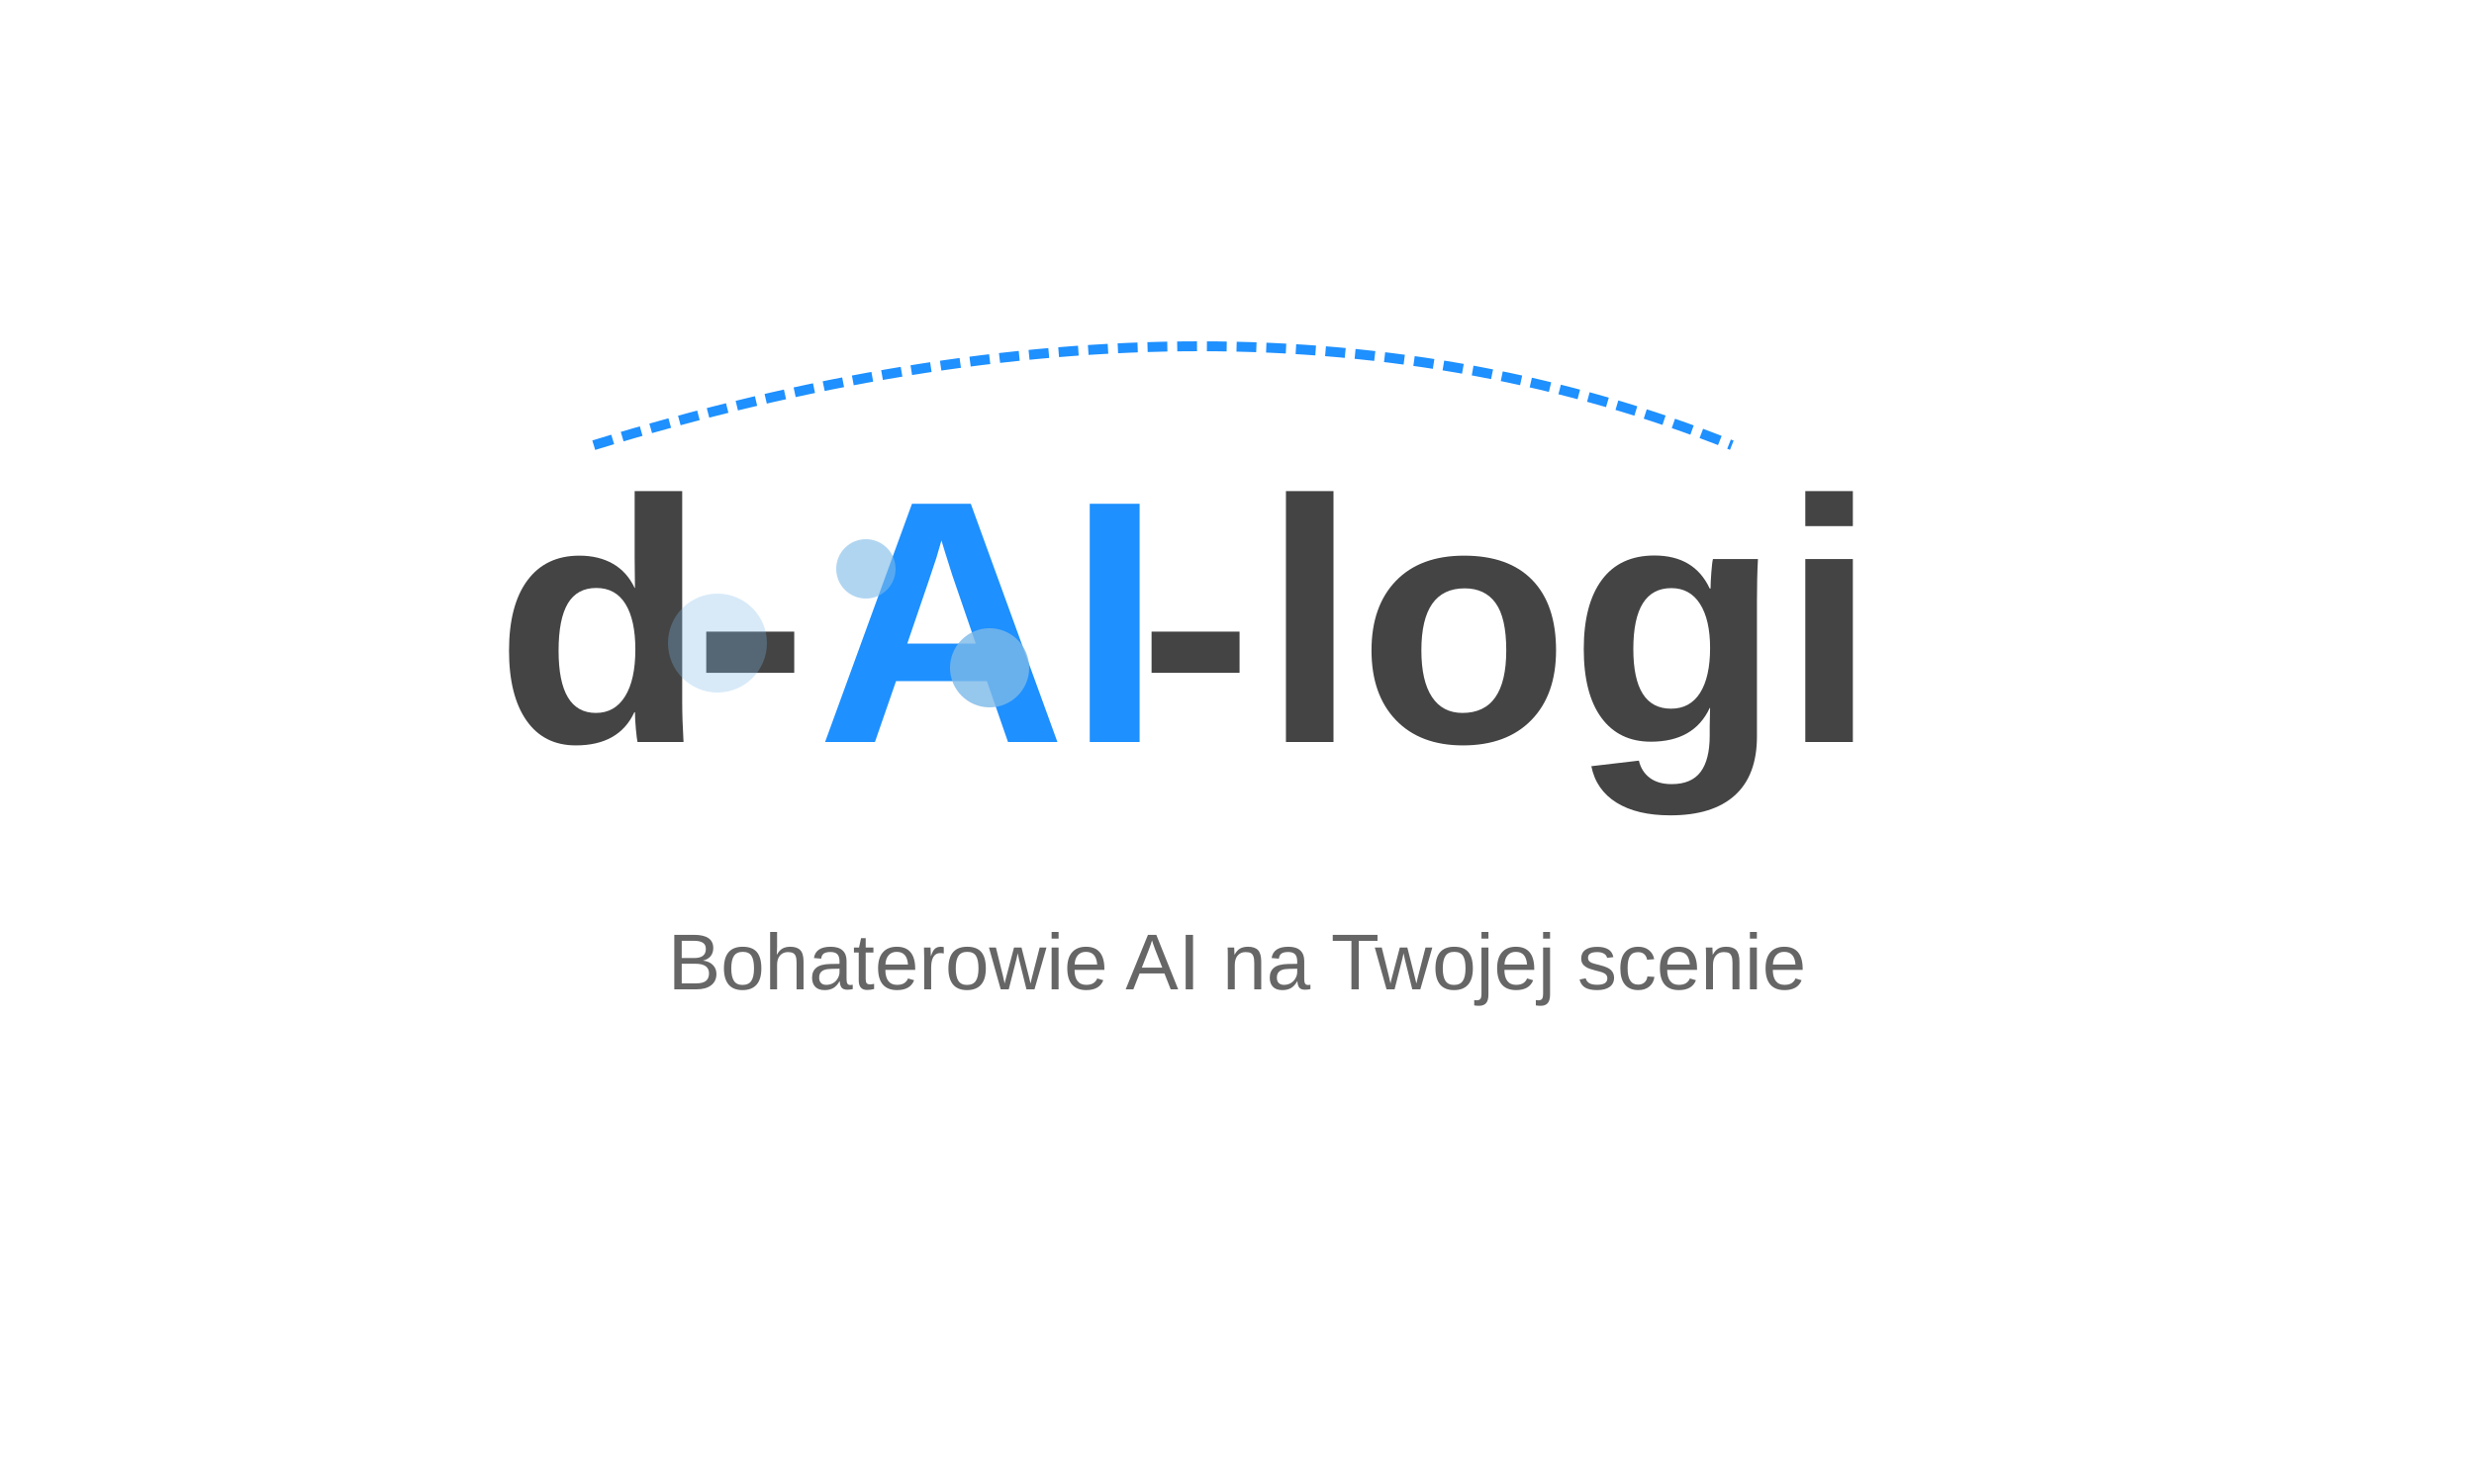
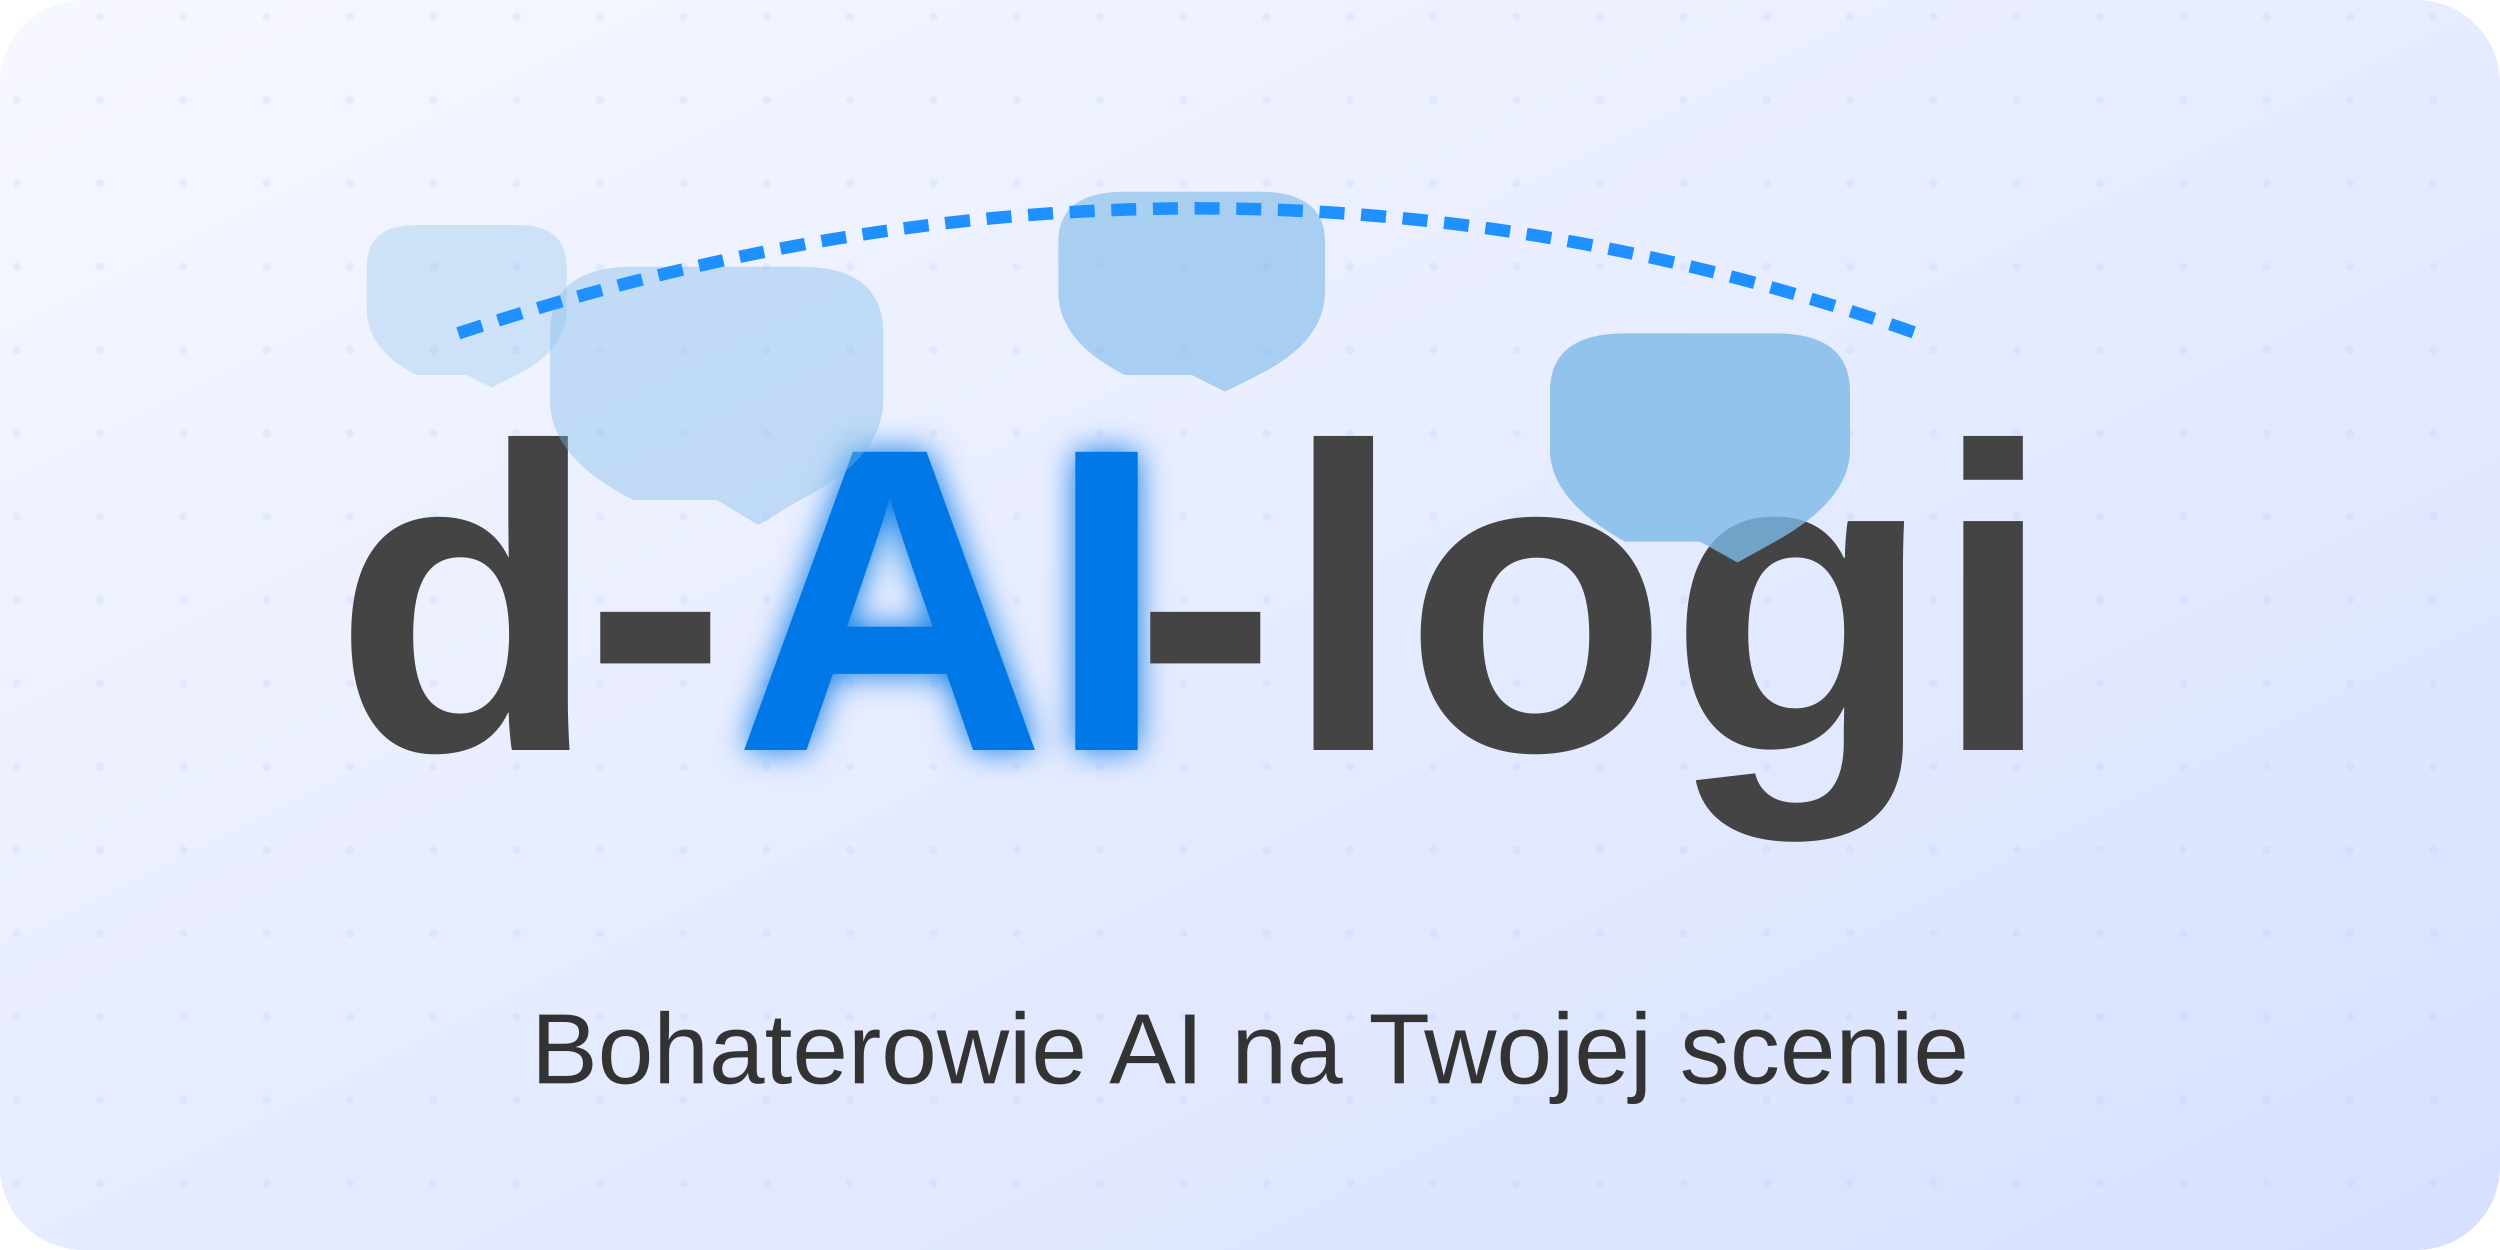
- <svg xmlns="http://www.w3.org/2000/svg" viewBox="0 0 500 300">
+ <svg xmlns="http://www.w3.org/2000/svg" viewBox="0 0 300 150">
  <defs>
    <linearGradient id="bg" x1="0%" y1="0%" x2="100%" y2="100%">
-       <stop offset="0%" stop-color="#f0f8ff" />
-       <stop offset="100%" stop-color="#e6f0ff" />
+       <stop offset="0%" stop-color="#f7f8ff" />
+       <stop offset="100%" stop-color="#d6e0ff" />
    </linearGradient>
+     <filter id="glow" x="-20%" y="-20%" width="140%" height="140%">
+       <feGaussianBlur stdDeviation="2" result="blur">
+         <animate attributeName="stdDeviation" values="2;4;2" dur="2s" repeatCount="2" begin="0s;aianim.end+13s" id="aianim" />
+       </feGaussianBlur>
+       <feComposite in="SourceGraphic" in2="blur" operator="over" />
+     </filter>
+     <pattern id="dots" width="10" height="10" patternUnits="userSpaceOnUse">
+       <circle cx="2" cy="2" r="0.5" fill="#b0c4ff" opacity="0.2" />
+     </pattern>
  </defs>
-   <g transform="translate(100, 150)">
-     <text x="0" y="0" font-family="Arial, sans-serif" font-weight="bold" font-size="70" fill="#444444">d</text>
-     <text x="40" y="0" font-family="Arial, sans-serif" font-weight="bold" font-size="70" fill="#444444">-</text>
-     <text x="65" y="0" font-family="Arial, sans-serif" font-weight="bold" font-size="70" fill="#1e90ff">AI</text>
-     <text x="130" y="0" font-family="Arial, sans-serif" font-weight="bold" font-size="70" fill="#444444">-</text>
-     <text x="155" y="0" font-family="Arial, sans-serif" font-weight="bold" font-size="70" fill="#444444">logi</text>
-     <circle cx="45" cy="-20" r="10" fill="#7cb9e8" opacity="0.3" />
-     <circle cx="75" cy="-35" r="6" fill="#7cb9e8" opacity="0.6" />
-     <circle cx="100" cy="-15" r="8" fill="#7cb9e8" opacity="0.8" />
-     <path d="M20,-60 Q150,-100 250,-60" stroke="#1e90ff" stroke-width="2" fill="none" stroke-dasharray="4,2" />
+   <rect x="0" y="0" width="300" height="150" rx="10" ry="10" fill="url(#bg)" />
+   <rect x="0" y="0" width="300" height="150" rx="10" ry="10" fill="url(#dots)" />
+   <g transform="translate(40, 90)">
+     <text x="0" y="0" font-family="Arial, sans-serif" font-weight="bold" font-size="52" fill="#444444">d</text>
+     <text x="30" y="0" font-family="Arial, sans-serif" font-weight="bold" font-size="52" fill="#444444">-</text>
+     <text x="48" y="0" font-family="Arial, sans-serif" font-weight="bold" font-size="52" fill="#0078e7" filter="url(#glow)">AI</text>
+     <text x="96" y="0" font-family="Arial, sans-serif" font-weight="bold" font-size="52" fill="#444444">-</text>
+     <text x="114" y="0" font-family="Arial, sans-serif" font-weight="bold" font-size="52" fill="#444444">logi</text>
+     <g transform="translate(10 -45)">
+       <path d="M0,0                 q-6,-3 -6,-8                 v-5                 q0,-5 6,-5                h12                q6,0 6,5                v5                q0,5 -6,8                l-3,1.5 l-3,-1.5" fill="#7cb9e8" opacity="0.3">
+         <animate attributeName="fill-opacity" values="0.3;0.9;0.3" fill="freeze" dur="0.75s" begin="0s;anim4.end+10s" id="anim1" />
+         <animateTransform attributeName="transform" type="scale" values="1;1.15;1" dur="0.75s" begin="anim1.begin" additive="sum" />
+       </path>
+     </g>
+     <g transform="translate(36 -30)">
+       <path d="M0,-0                 q-10,-5 -10,-12                 v-8                 q0,-8 10,-8                h20                q10,0 10,8                v8                q0,7 -10,12                l-5,3 l-5,-3" fill="#7cb9e8" opacity="0.4">
+         <animate attributeName="fill-opacity" values="0.4;0.9;0.4" dur="0.75s" fill="freeze" begin="anim1.end" id="anim2" />
+         <animateTransform attributeName="transform" type="scale" values="1;1.15;1" dur="0.75s" begin="anim2.begin" additive="sum" />
+       </path>
+     </g>
+     <g transform="translate(95 -45)">
+       <path d="M0,-0                 q-8,-4 -8,-10                 v-6                 q0,-6 8,-6                h16                q8,0 8,6                v6                q0,6 -8,10                l-4,2 l-4,-2" fill="#7cb9e8" opacity="0.6">
+         <animate attributeName="fill-opacity" values="0.6;0.9;0.6" dur="0.75s" fill="freeze" begin="anim2.end" id="anim3" />
+         <animateTransform attributeName="transform" type="scale" values="1;1.15;1" dur="0.75s" begin="anim3.begin" additive="sum" />
+       </path>
+     </g>
+     <g transform="translate(155 -25)">
+       <path d="M0, 0                 q-9,-5 -9,-11                 v-7                 q0,-7 9,-7                h18                q9,0 9,7                v7                q0,6 -9,11                l-4.5,2.5 l-4.5,-2.5" fill="#7cb9e8" opacity="0.8">
+         <animate attributeName="fill-opacity" values="0.8;1;0.8" dur="0.75s" fill="freeze" begin="anim3.end" id="anim4" />
+         <animateTransform attributeName="transform" type="scale" values="1;1.15;1" dur="0.75s" begin="anim4.begin" additive="sum" />
+       </path>
+     </g>
+     <path d="M15,-50 Q105,-80 190,-50" stroke="#1e90ff" stroke-width="1.5" fill="none" stroke-dasharray="3,2" />
  </g>
-   <text x="250" y="200" font-family="Arial, sans-serif" font-size="16" fill="#666666" text-anchor="middle">Bohaterowie AI na Twojej scenie</text>
+   <text x="150" y="130" font-family="Arial, sans-serif" font-size="12" fill="#333333" text-anchor="middle" font-weight="500">Bohaterowie AI na Twojej scenie</text>
</svg>
